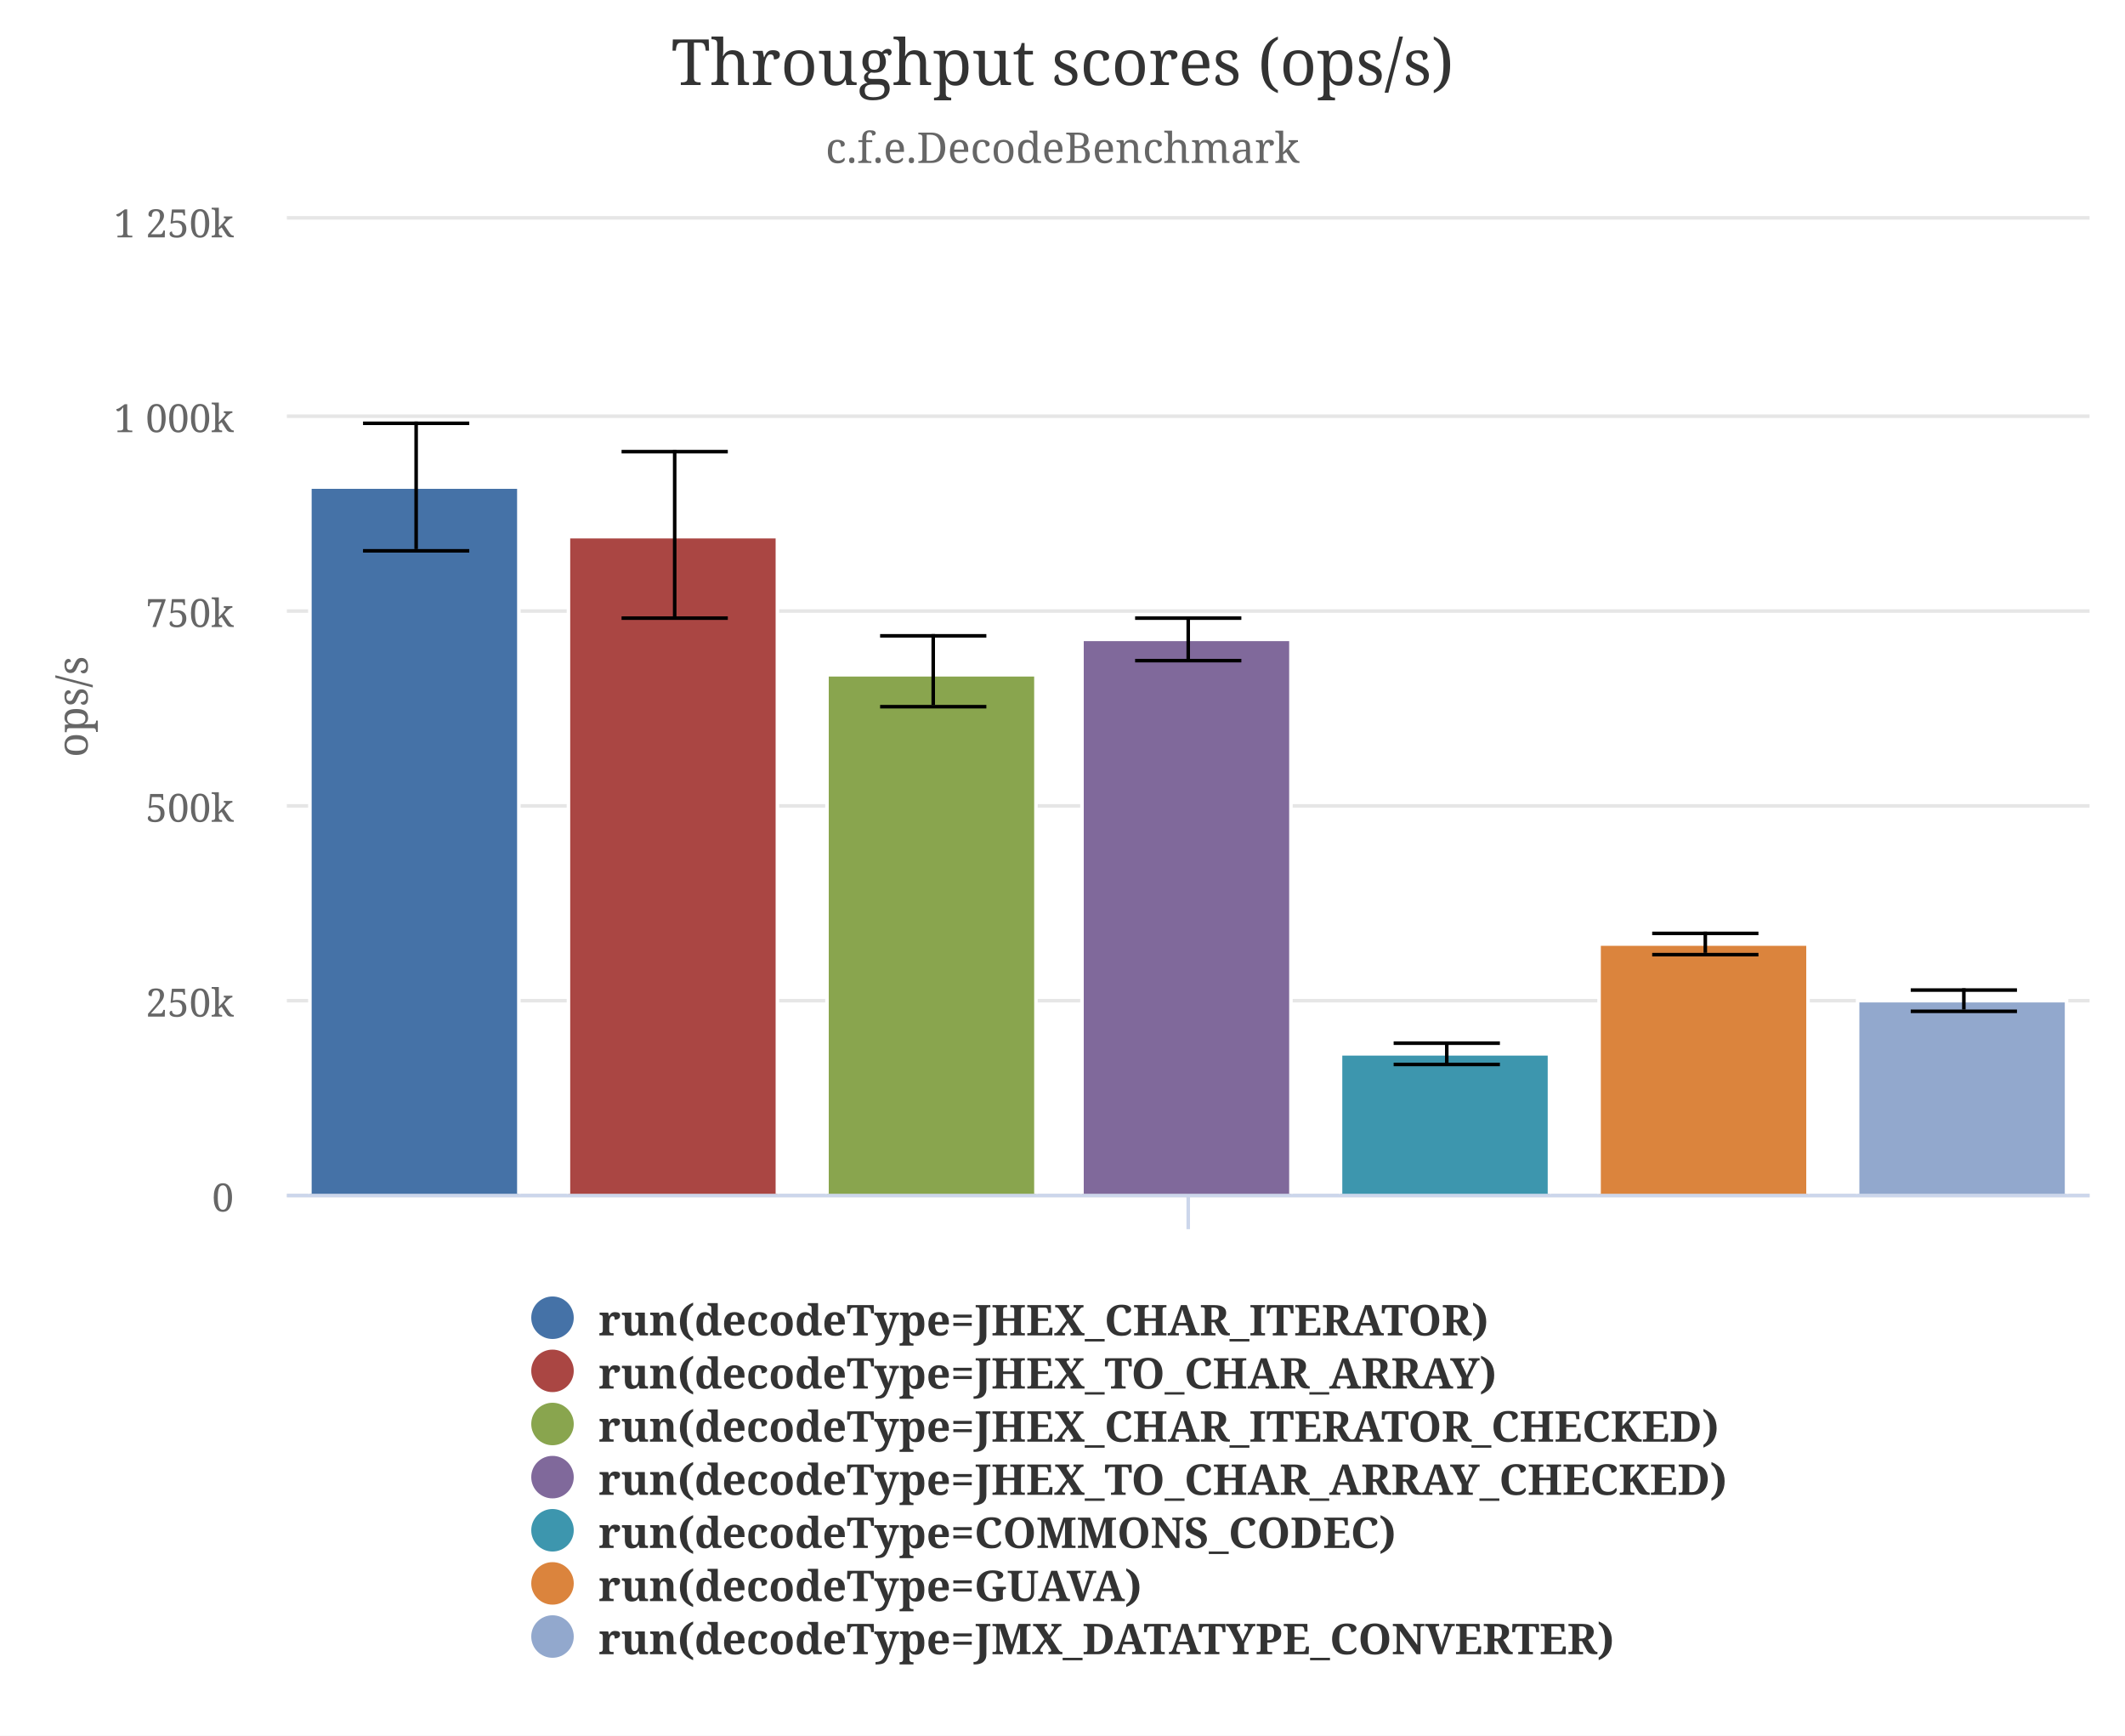
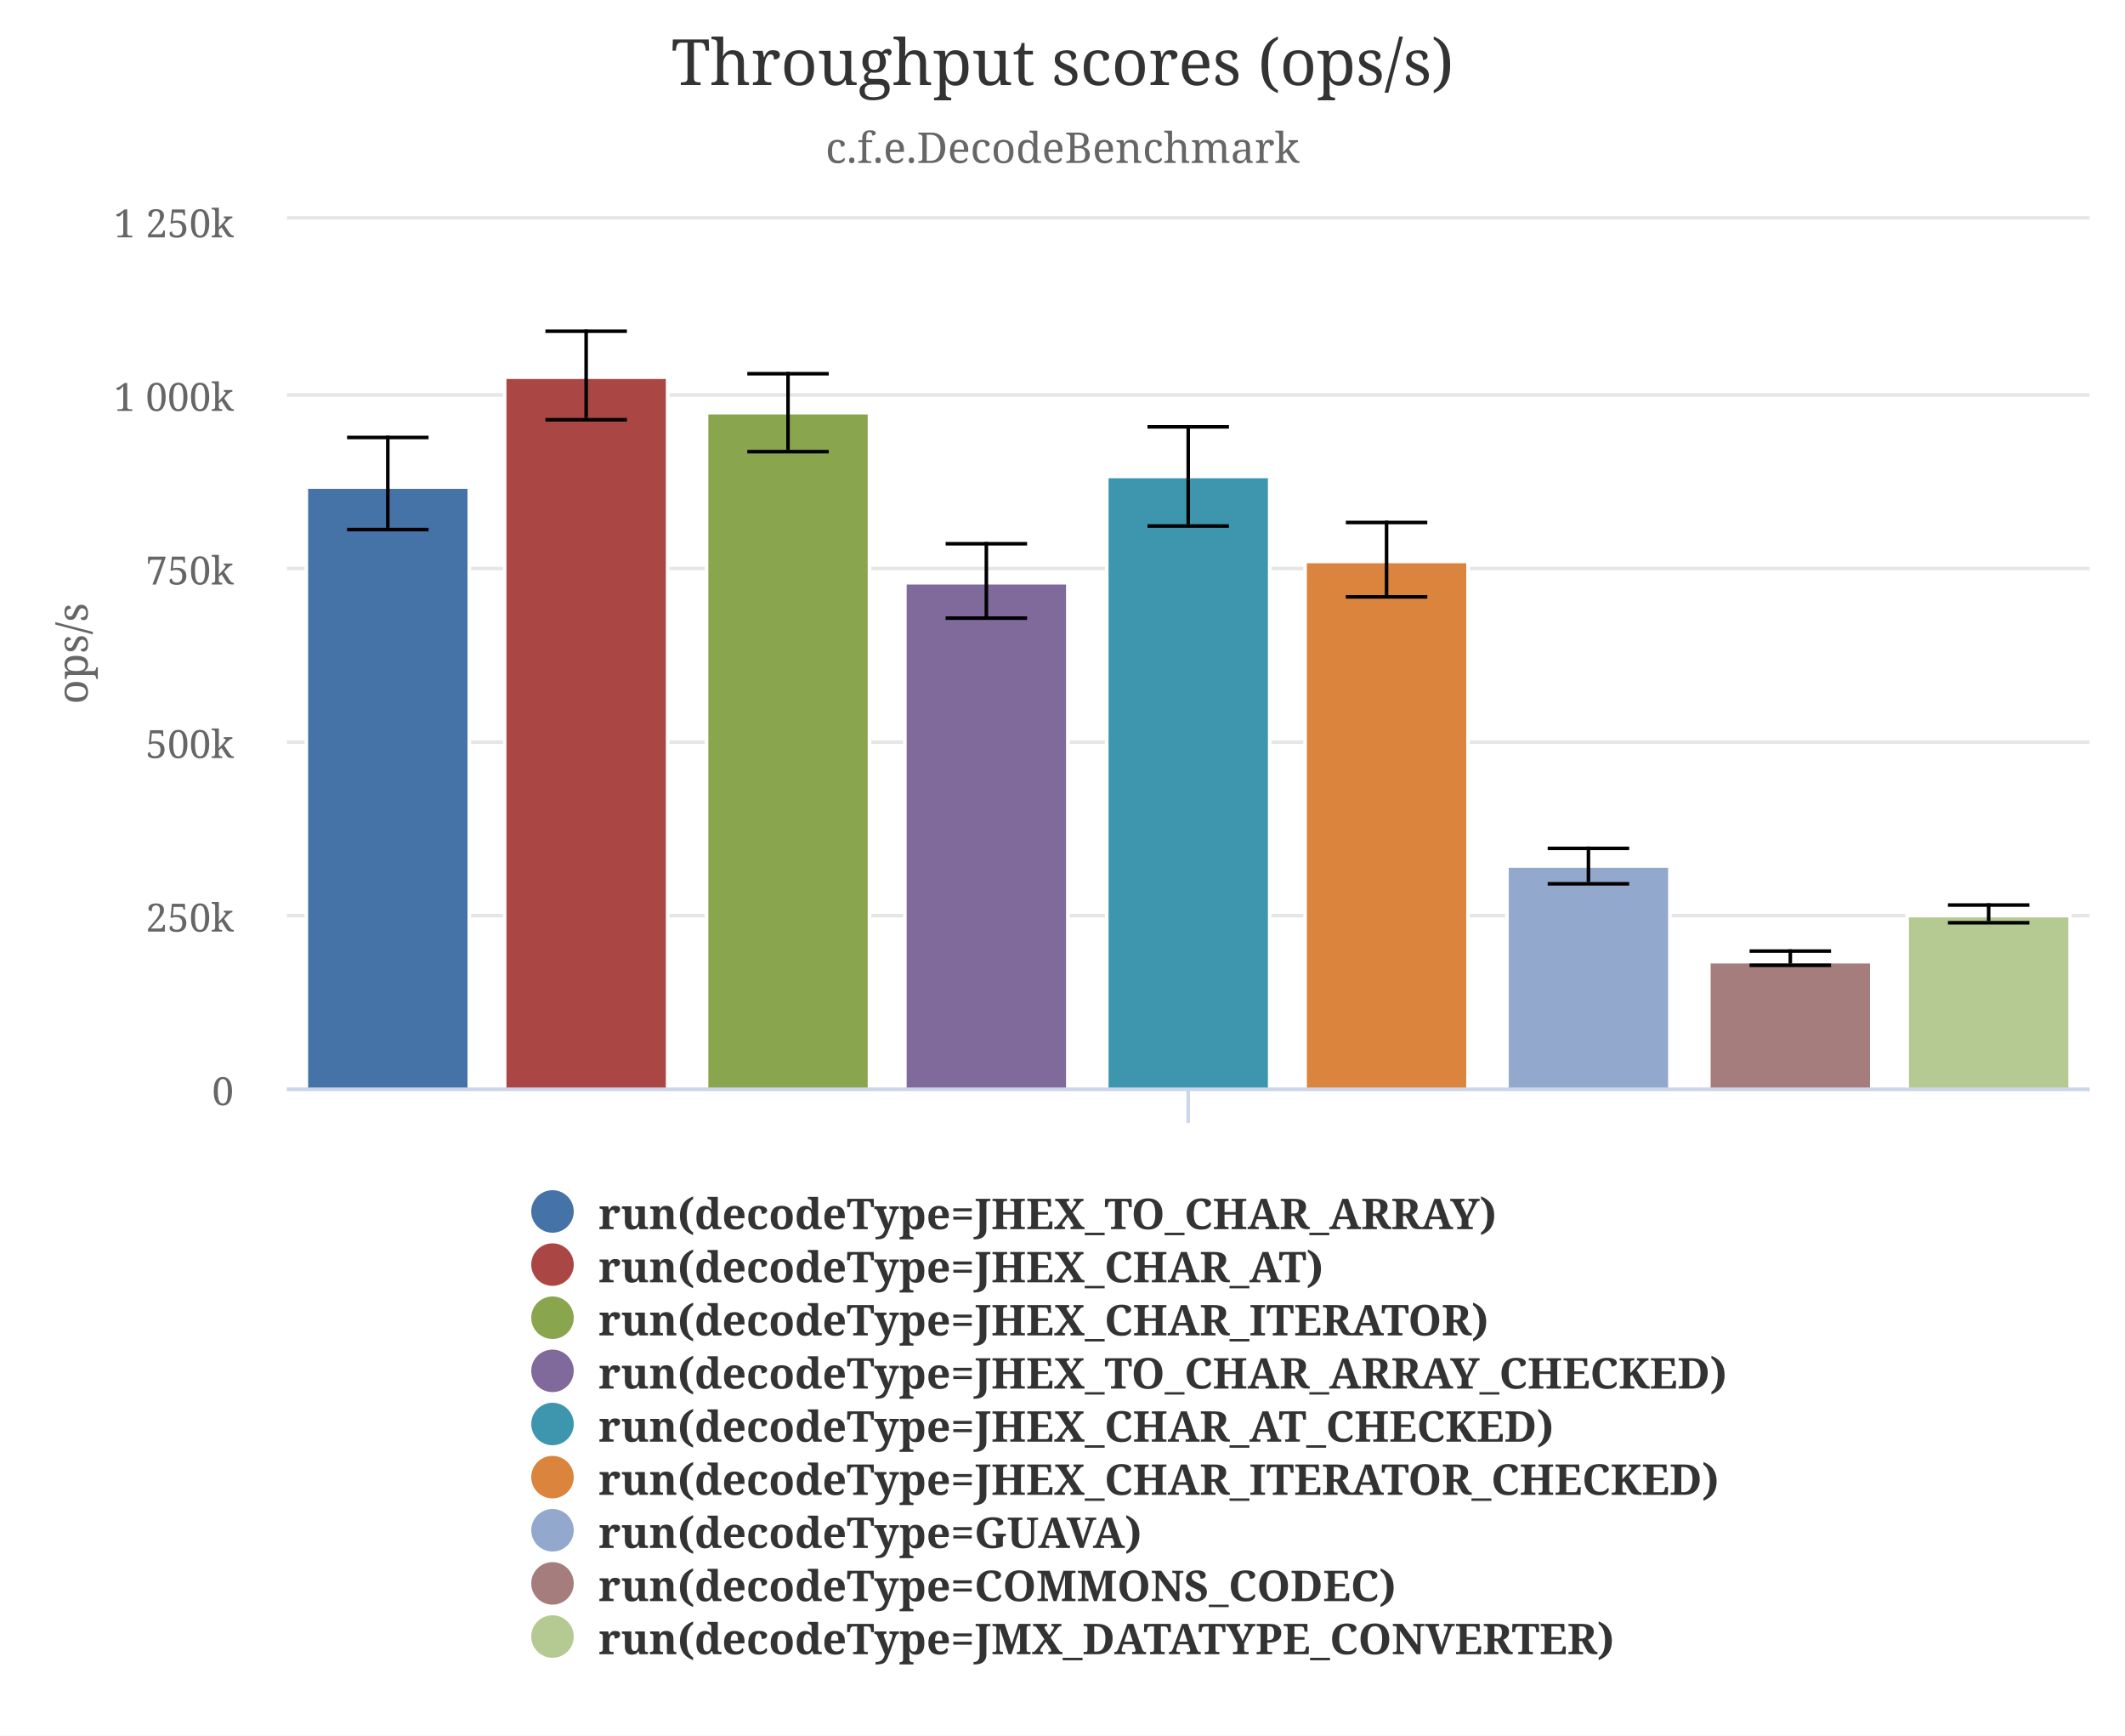
<svg xmlns="http://www.w3.org/2000/svg" version="1.1" class="highcharts-root" style="font-family:signika, serif;font-size:12px;" width="600" viewBox="0 0 600 490" height="490">
  <defs>
-     <clipPath id="highcharts-411">
-       <rect x="0" y="0" width="509" height="275" fill="none" />
+     <clipPath id="highcharts-165">
+       <rect x="0" y="0" width="509" height="245" fill="none" />
    </clipPath>
  </defs>
  <rect fill="#ffffff" class="highcharts-background" x="0" y="0" width="600" height="490" rx="0" ry="0" />
-   <rect fill="none" class="highcharts-plot-background" x="81" y="62" width="509" height="275" />
+   <rect fill="none" class="highcharts-plot-background" x="81" y="62" width="509" height="245" />
  <g class="highcharts-grid highcharts-xaxis-grid ">
-     <path fill="none" class="highcharts-grid-line" d="M 335.5 62 L 335.5 337" opacity="1" />
+     <path fill="none" class="highcharts-grid-line" d="M 335.5 62 L 335.5 307" opacity="1" />
  </g>
  <g class="highcharts-grid highcharts-yaxis-grid ">
-     <path fill="none" stroke="#e6e6e6" stroke-width="1" class="highcharts-grid-line" d="M 81 337.5 L 590 337.5" opacity="1" />
-     <path fill="none" stroke="#e6e6e6" stroke-width="1" class="highcharts-grid-line" d="M 81 282.5 L 590 282.5" opacity="1" />
-     <path fill="none" stroke="#e6e6e6" stroke-width="1" class="highcharts-grid-line" d="M 81 227.5 L 590 227.5" opacity="1" />
-     <path fill="none" stroke="#e6e6e6" stroke-width="1" class="highcharts-grid-line" d="M 81 172.5 L 590 172.5" opacity="1" />
-     <path fill="none" stroke="#e6e6e6" stroke-width="1" class="highcharts-grid-line" d="M 81 117.5 L 590 117.5" opacity="1" />
+     <path fill="none" stroke="#e6e6e6" stroke-width="1" class="highcharts-grid-line" d="M 81 307.5 L 590 307.5" opacity="1" />
+     <path fill="none" stroke="#e6e6e6" stroke-width="1" class="highcharts-grid-line" d="M 81 258.5 L 590 258.5" opacity="1" />
+     <path fill="none" stroke="#e6e6e6" stroke-width="1" class="highcharts-grid-line" d="M 81 209.5 L 590 209.5" opacity="1" />
+     <path fill="none" stroke="#e6e6e6" stroke-width="1" class="highcharts-grid-line" d="M 81 160.5 L 590 160.5" opacity="1" />
+     <path fill="none" stroke="#e6e6e6" stroke-width="1" class="highcharts-grid-line" d="M 81 111.5 L 590 111.5" opacity="1" />
    <path fill="none" stroke="#e6e6e6" stroke-width="1" class="highcharts-grid-line" d="M 81 61.5 L 590 61.5" opacity="1" />
  </g>
-   <rect fill="none" class="highcharts-plot-border" x="81" y="62" width="509" height="275" />
+   <rect fill="none" class="highcharts-plot-border" x="81" y="62" width="509" height="245" />
  <g class="highcharts-axis highcharts-xaxis ">
-     <path fill="none" class="highcharts-tick" stroke="#ccd6eb" stroke-width="1" d="M 335.5 337 L 335.5 347" opacity="1" />
-     <path fill="none" class="highcharts-axis-line" stroke="#ccd6eb" stroke-width="1" d="M 81 337.5 L 590 337.5" />
+     <path fill="none" class="highcharts-tick" stroke="#ccd6eb" stroke-width="1" d="M 335.5 307 L 335.5 317" opacity="1" />
+     <path fill="none" class="highcharts-axis-line" stroke="#ccd6eb" stroke-width="1" d="M 81 307.5 L 590 307.5" />
  </g>
  <g class="highcharts-axis highcharts-yaxis ">
-     <text x="24.75" text-anchor="middle" transform="translate(0,0) rotate(270 24.75 199.5)" class="highcharts-axis-title" style="color:#666666;fill:#666666;" y="199.5">ops/s</text>
-     <path fill="none" class="highcharts-axis-line" d="M 81 62 L 81 337" />
+     <text x="24.75" text-anchor="middle" transform="translate(0,0) rotate(270 24.75 184.5)" class="highcharts-axis-title" style="color:#666666;fill:#666666;" y="184.5">ops/s</text>
+     <path fill="none" class="highcharts-axis-line" d="M 81 62 L 81 307" />
  </g>
  <g class="highcharts-series-group">
-     <g class="highcharts-series highcharts-series-0 highcharts-column-series highcharts-color-0 " transform="translate(81,62) scale(1 1)" width="275" height="509" clip-path="url(#highcharts-411)">
-       <rect x="6.5" y="75.5" width="59" height="200" fill="#4572A7" class="highcharts-point highcharts-color-0" stroke="#ffffff" stroke-width="1" />
-     </g>
-     <g class="highcharts-markers highcharts-series-0 highcharts-column-series highcharts-color-0 " transform="translate(81,62) scale(1 1)" width="275" height="509" clip-path="none" />
-     <g class="highcharts-series highcharts-series-1 highcharts-errorbar-series highcharts-color-undefined " transform="translate(81,62) scale(1 1)" width="275" height="509" clip-path="url(#highcharts-411)">
-       <g class="highcharts-point">
-         <path fill="none" class="highcharts-boxplot-stem" stroke="#000000" stroke-width="1" d="M 36.5 93 L 36.5 57 M 36.5 93 L 36.5 93" />
-         <path fill="none" class="highcharts-boxplot-whisker" stroke="#000000" stroke-width="1" d="M 21.5 57.5 L 51.5 57.5 M 21.5 93.5 L 51.5 93.5" />
-         <path fill="none" class="highcharts-boxplot-median" stroke="#000000" stroke-width="2" d="M 0 0" />
-       </g>
-     </g>
-     <g class="highcharts-markers highcharts-series-1 highcharts-errorbar-series highcharts-color-undefined " transform="translate(81,62) scale(1 1)" width="275" height="509" clip-path="none" />
-     <g class="highcharts-series highcharts-series-2 highcharts-column-series highcharts-color-1 " transform="translate(81,62) scale(1 1)" width="275" height="509" clip-path="url(#highcharts-411)">
-       <rect x="79.5" y="89.5" width="59" height="186" fill="#AA4643" class="highcharts-point highcharts-color-1" stroke="#ffffff" stroke-width="1" />
-     </g>
-     <g class="highcharts-markers highcharts-series-2 highcharts-column-series highcharts-color-1 " transform="translate(81,62) scale(1 1)" width="275" height="509" clip-path="none" />
-     <g class="highcharts-series highcharts-series-3 highcharts-errorbar-series highcharts-color-undefined " transform="translate(81,62) scale(1 1)" width="275" height="509" clip-path="url(#highcharts-411)">
-       <g class="highcharts-point">
-         <path fill="none" class="highcharts-boxplot-stem" stroke="#000000" stroke-width="1" d="M 109.5 112 L 109.5 65 M 109.5 112 L 109.5 112" />
-         <path fill="none" class="highcharts-boxplot-whisker" stroke="#000000" stroke-width="1" d="M 94.5 65.5 L 124.5 65.5 M 94.5 112.5 L 124.5 112.5" />
-         <path fill="none" class="highcharts-boxplot-median" stroke="#000000" stroke-width="2" d="M 0 0" />
-       </g>
-     </g>
-     <g class="highcharts-markers highcharts-series-3 highcharts-errorbar-series highcharts-color-undefined " transform="translate(81,62) scale(1 1)" width="275" height="509" clip-path="none" />
-     <g class="highcharts-series highcharts-series-4 highcharts-column-series highcharts-color-2 " transform="translate(81,62) scale(1 1)" width="275" height="509" clip-path="url(#highcharts-411)">
-       <rect x="152.5" y="128.5" width="59" height="147" fill="#89A54E" class="highcharts-point highcharts-color-2" stroke="#ffffff" stroke-width="1" />
-     </g>
-     <g class="highcharts-markers highcharts-series-4 highcharts-column-series highcharts-color-2 " transform="translate(81,62) scale(1 1)" width="275" height="509" clip-path="none" />
-     <g class="highcharts-series highcharts-series-5 highcharts-errorbar-series highcharts-color-undefined " transform="translate(81,62) scale(1 1)" width="275" height="509" clip-path="url(#highcharts-411)">
-       <g class="highcharts-point">
-         <path fill="none" class="highcharts-boxplot-stem" stroke="#000000" stroke-width="1" d="M 182.5 137 L 182.5 117 M 182.5 137 L 182.5 137" />
-         <path fill="none" class="highcharts-boxplot-whisker" stroke="#000000" stroke-width="1" d="M 167.5 117.5 L 197.5 117.5 M 167.5 137.5 L 197.5 137.5" />
-         <path fill="none" class="highcharts-boxplot-median" stroke="#000000" stroke-width="2" d="M 0 0" />
-       </g>
-     </g>
-     <g class="highcharts-markers highcharts-series-5 highcharts-errorbar-series highcharts-color-undefined " transform="translate(81,62) scale(1 1)" width="275" height="509" clip-path="none" />
-     <g class="highcharts-series highcharts-series-6 highcharts-column-series highcharts-color-3 " transform="translate(81,62) scale(1 1)" width="275" height="509" clip-path="url(#highcharts-411)">
-       <rect x="224.5" y="118.5" width="59" height="157" fill="#80699B" class="highcharts-point highcharts-color-3" stroke="#ffffff" stroke-width="1" />
-     </g>
-     <g class="highcharts-markers highcharts-series-6 highcharts-column-series highcharts-color-3 " transform="translate(81,62) scale(1 1)" width="275" height="509" clip-path="none" />
-     <g class="highcharts-series highcharts-series-7 highcharts-errorbar-series highcharts-color-undefined " transform="translate(81,62) scale(1 1)" width="275" height="509" clip-path="url(#highcharts-411)">
-       <g class="highcharts-point">
-         <path fill="none" class="highcharts-boxplot-stem" stroke="#000000" stroke-width="1" d="M 254.5 124 L 254.5 112 M 254.5 124 L 254.5 124" />
-         <path fill="none" class="highcharts-boxplot-whisker" stroke="#000000" stroke-width="1" d="M 239.5 112.5 L 269.5 112.5 M 239.5 124.5 L 269.5 124.5" />
-         <path fill="none" class="highcharts-boxplot-median" stroke="#000000" stroke-width="2" d="M 0 0" />
-       </g>
-     </g>
-     <g class="highcharts-markers highcharts-series-7 highcharts-errorbar-series highcharts-color-undefined " transform="translate(81,62) scale(1 1)" width="275" height="509" clip-path="none" />
-     <g class="highcharts-series highcharts-series-8 highcharts-column-series highcharts-color-4 " transform="translate(81,62) scale(1 1)" width="275" height="509" clip-path="url(#highcharts-411)">
-       <rect x="297.5" y="235.5" width="59" height="40" fill="#3D96AE" class="highcharts-point highcharts-color-4" stroke="#ffffff" stroke-width="1" />
-     </g>
-     <g class="highcharts-markers highcharts-series-8 highcharts-column-series highcharts-color-4 " transform="translate(81,62) scale(1 1)" width="275" height="509" clip-path="none" />
-     <g class="highcharts-series highcharts-series-9 highcharts-errorbar-series highcharts-color-undefined " transform="translate(81,62) scale(1 1)" width="275" height="509" clip-path="url(#highcharts-411)">
-       <g class="highcharts-point">
-         <path fill="none" class="highcharts-boxplot-stem" stroke="#000000" stroke-width="1" d="M 327.5 238 L 327.5 232 M 327.5 238 L 327.5 238" />
-         <path fill="none" class="highcharts-boxplot-whisker" stroke="#000000" stroke-width="1" d="M 312.5 232.5 L 342.5 232.5 M 312.5 238.5 L 342.5 238.5" />
-         <path fill="none" class="highcharts-boxplot-median" stroke="#000000" stroke-width="2" d="M 0 0" />
-       </g>
-     </g>
-     <g class="highcharts-markers highcharts-series-9 highcharts-errorbar-series highcharts-color-undefined " transform="translate(81,62) scale(1 1)" width="275" height="509" clip-path="none" />
-     <g class="highcharts-series highcharts-series-10 highcharts-column-series highcharts-color-5 " transform="translate(81,62) scale(1 1)" width="275" height="509" clip-path="url(#highcharts-411)">
-       <rect x="370.5" y="204.5" width="59" height="71" fill="#DB843D" class="highcharts-point highcharts-color-5" stroke="#ffffff" stroke-width="1" />
-     </g>
-     <g class="highcharts-markers highcharts-series-10 highcharts-column-series highcharts-color-5 " transform="translate(81,62) scale(1 1)" width="275" height="509" clip-path="none" />
-     <g class="highcharts-series highcharts-series-11 highcharts-errorbar-series highcharts-color-undefined " transform="translate(81,62) scale(1 1)" width="275" height="509" clip-path="url(#highcharts-411)">
-       <g class="highcharts-point">
-         <path fill="none" class="highcharts-boxplot-stem" stroke="#000000" stroke-width="1" d="M 400.5 207 L 400.5 201 M 400.5 207 L 400.5 207" />
-         <path fill="none" class="highcharts-boxplot-whisker" stroke="#000000" stroke-width="1" d="M 385.5 201.5 L 415.5 201.5 M 385.5 207.5 L 415.5 207.5" />
-         <path fill="none" class="highcharts-boxplot-median" stroke="#000000" stroke-width="2" d="M 0 0" />
-       </g>
-     </g>
-     <g class="highcharts-markers highcharts-series-11 highcharts-errorbar-series highcharts-color-undefined " transform="translate(81,62) scale(1 1)" width="275" height="509" clip-path="none" />
-     <g class="highcharts-series highcharts-series-12 highcharts-column-series highcharts-color-6 " transform="translate(81,62) scale(1 1)" width="275" height="509" clip-path="url(#highcharts-411)">
-       <rect x="443.5" y="220.5" width="59" height="55" fill="#92A8CD" class="highcharts-point highcharts-color-6" stroke="#ffffff" stroke-width="1" />
-     </g>
-     <g class="highcharts-markers highcharts-series-12 highcharts-column-series highcharts-color-6 " transform="translate(81,62) scale(1 1)" width="275" height="509" clip-path="none" />
-     <g class="highcharts-series highcharts-series-13 highcharts-errorbar-series highcharts-color-undefined " transform="translate(81,62) scale(1 1)" width="275" height="509" clip-path="url(#highcharts-411)">
-       <g class="highcharts-point">
-         <path fill="none" class="highcharts-boxplot-stem" stroke="#000000" stroke-width="1" d="M 473.5 223 L 473.5 217 M 473.5 223 L 473.5 223" />
-         <path fill="none" class="highcharts-boxplot-whisker" stroke="#000000" stroke-width="1" d="M 458.5 217.5 L 488.5 217.5 M 458.5 223.5 L 488.5 223.5" />
-         <path fill="none" class="highcharts-boxplot-median" stroke="#000000" stroke-width="2" d="M 0 0" />
-       </g>
-     </g>
-     <g class="highcharts-markers highcharts-series-13 highcharts-errorbar-series highcharts-color-undefined " transform="translate(81,62) scale(1 1)" width="275" height="509" clip-path="none" />
+     <g class="highcharts-series highcharts-series-0 highcharts-column-series highcharts-color-0 " transform="translate(81,62) scale(1 1)" width="245" height="509" clip-path="url(#highcharts-165)">
+       <rect x="5.5" y="75.5" width="46" height="170" fill="#4572A7" class="highcharts-point highcharts-color-0" stroke="#ffffff" stroke-width="1" />
+     </g>
+     <g class="highcharts-markers highcharts-series-0 highcharts-column-series highcharts-color-0 " transform="translate(81,62) scale(1 1)" width="245" height="509" clip-path="none" />
+     <g class="highcharts-series highcharts-series-1 highcharts-errorbar-series highcharts-color-undefined " transform="translate(81,62) scale(1 1)" width="245" height="509" clip-path="url(#highcharts-165)">
+       <g class="highcharts-point">
+         <path fill="none" class="highcharts-boxplot-stem" stroke="#000000" stroke-width="1" d="M 28.5 87 L 28.5 61 M 28.5 87 L 28.5 87" />
+         <path fill="none" class="highcharts-boxplot-whisker" stroke="#000000" stroke-width="1" d="M 17 61.5 L 40 61.5 M 17 87.5 L 40 87.5" />
+         <path fill="none" class="highcharts-boxplot-median" stroke="#000000" stroke-width="2" d="M 0 0" />
+       </g>
+     </g>
+     <g class="highcharts-markers highcharts-series-1 highcharts-errorbar-series highcharts-color-undefined " transform="translate(81,62) scale(1 1)" width="245" height="509" clip-path="none" />
+     <g class="highcharts-series highcharts-series-2 highcharts-column-series highcharts-color-1 " transform="translate(81,62) scale(1 1)" width="245" height="509" clip-path="url(#highcharts-165)">
+       <rect x="61.5" y="44.5" width="46" height="201" fill="#AA4643" class="highcharts-point highcharts-color-1" stroke="#ffffff" stroke-width="1" />
+     </g>
+     <g class="highcharts-markers highcharts-series-2 highcharts-column-series highcharts-color-1 " transform="translate(81,62) scale(1 1)" width="245" height="509" clip-path="none" />
+     <g class="highcharts-series highcharts-series-3 highcharts-errorbar-series highcharts-color-undefined " transform="translate(81,62) scale(1 1)" width="245" height="509" clip-path="url(#highcharts-165)">
+       <g class="highcharts-point">
+         <path fill="none" class="highcharts-boxplot-stem" stroke="#000000" stroke-width="1" d="M 84.5 56 L 84.5 31 M 84.5 56 L 84.5 56" />
+         <path fill="none" class="highcharts-boxplot-whisker" stroke="#000000" stroke-width="1" d="M 73 31.5 L 96 31.5 M 73 56.5 L 96 56.5" />
+         <path fill="none" class="highcharts-boxplot-median" stroke="#000000" stroke-width="2" d="M 0 0" />
+       </g>
+     </g>
+     <g class="highcharts-markers highcharts-series-3 highcharts-errorbar-series highcharts-color-undefined " transform="translate(81,62) scale(1 1)" width="245" height="509" clip-path="none" />
+     <g class="highcharts-series highcharts-series-4 highcharts-column-series highcharts-color-2 " transform="translate(81,62) scale(1 1)" width="245" height="509" clip-path="url(#highcharts-165)">
+       <rect x="118.5" y="54.5" width="46" height="191" fill="#89A54E" class="highcharts-point highcharts-color-2" stroke="#ffffff" stroke-width="1" />
+     </g>
+     <g class="highcharts-markers highcharts-series-4 highcharts-column-series highcharts-color-2 " transform="translate(81,62) scale(1 1)" width="245" height="509" clip-path="none" />
+     <g class="highcharts-series highcharts-series-5 highcharts-errorbar-series highcharts-color-undefined " transform="translate(81,62) scale(1 1)" width="245" height="509" clip-path="url(#highcharts-165)">
+       <g class="highcharts-point">
+         <path fill="none" class="highcharts-boxplot-stem" stroke="#000000" stroke-width="1" d="M 141.5 65 L 141.5 43 M 141.5 65 L 141.5 65" />
+         <path fill="none" class="highcharts-boxplot-whisker" stroke="#000000" stroke-width="1" d="M 130 43.5 L 153 43.5 M 130 65.5 L 153 65.5" />
+         <path fill="none" class="highcharts-boxplot-median" stroke="#000000" stroke-width="2" d="M 0 0" />
+       </g>
+     </g>
+     <g class="highcharts-markers highcharts-series-5 highcharts-errorbar-series highcharts-color-undefined " transform="translate(81,62) scale(1 1)" width="245" height="509" clip-path="none" />
+     <g class="highcharts-series highcharts-series-6 highcharts-column-series highcharts-color-3 " transform="translate(81,62) scale(1 1)" width="245" height="509" clip-path="url(#highcharts-165)">
+       <rect x="174.5" y="102.5" width="46" height="143" fill="#80699B" class="highcharts-point highcharts-color-3" stroke="#ffffff" stroke-width="1" />
+     </g>
+     <g class="highcharts-markers highcharts-series-6 highcharts-column-series highcharts-color-3 " transform="translate(81,62) scale(1 1)" width="245" height="509" clip-path="none" />
+     <g class="highcharts-series highcharts-series-7 highcharts-errorbar-series highcharts-color-undefined " transform="translate(81,62) scale(1 1)" width="245" height="509" clip-path="url(#highcharts-165)">
+       <g class="highcharts-point">
+         <path fill="none" class="highcharts-boxplot-stem" stroke="#000000" stroke-width="1" d="M 197.5 112 L 197.5 91 M 197.5 112 L 197.5 112" />
+         <path fill="none" class="highcharts-boxplot-whisker" stroke="#000000" stroke-width="1" d="M 186 91.5 L 209 91.5 M 186 112.5 L 209 112.5" />
+         <path fill="none" class="highcharts-boxplot-median" stroke="#000000" stroke-width="2" d="M 0 0" />
+       </g>
+     </g>
+     <g class="highcharts-markers highcharts-series-7 highcharts-errorbar-series highcharts-color-undefined " transform="translate(81,62) scale(1 1)" width="245" height="509" clip-path="none" />
+     <g class="highcharts-series highcharts-series-8 highcharts-column-series highcharts-color-4 " transform="translate(81,62) scale(1 1)" width="245" height="509" clip-path="url(#highcharts-165)">
+       <rect x="231.5" y="72.5" width="46" height="173" fill="#3D96AE" class="highcharts-point highcharts-color-4" stroke="#ffffff" stroke-width="1" />
+     </g>
+     <g class="highcharts-markers highcharts-series-8 highcharts-column-series highcharts-color-4 " transform="translate(81,62) scale(1 1)" width="245" height="509" clip-path="none" />
+     <g class="highcharts-series highcharts-series-9 highcharts-errorbar-series highcharts-color-undefined " transform="translate(81,62) scale(1 1)" width="245" height="509" clip-path="url(#highcharts-165)">
+       <g class="highcharts-point">
+         <path fill="none" class="highcharts-boxplot-stem" stroke="#000000" stroke-width="1" d="M 254.5 86 L 254.5 58 M 254.5 86 L 254.5 86" />
+         <path fill="none" class="highcharts-boxplot-whisker" stroke="#000000" stroke-width="1" d="M 243 58.5 L 266 58.5 M 243 86.5 L 266 86.5" />
+         <path fill="none" class="highcharts-boxplot-median" stroke="#000000" stroke-width="2" d="M 0 0" />
+       </g>
+     </g>
+     <g class="highcharts-markers highcharts-series-9 highcharts-errorbar-series highcharts-color-undefined " transform="translate(81,62) scale(1 1)" width="245" height="509" clip-path="none" />
+     <g class="highcharts-series highcharts-series-10 highcharts-column-series highcharts-color-5 " transform="translate(81,62) scale(1 1)" width="245" height="509" clip-path="url(#highcharts-165)">
+       <rect x="287.5" y="96.5" width="46" height="149" fill="#DB843D" class="highcharts-point highcharts-color-5" stroke="#ffffff" stroke-width="1" />
+     </g>
+     <g class="highcharts-markers highcharts-series-10 highcharts-column-series highcharts-color-5 " transform="translate(81,62) scale(1 1)" width="245" height="509" clip-path="none" />
+     <g class="highcharts-series highcharts-series-11 highcharts-errorbar-series highcharts-color-undefined " transform="translate(81,62) scale(1 1)" width="245" height="509" clip-path="url(#highcharts-165)">
+       <g class="highcharts-point">
+         <path fill="none" class="highcharts-boxplot-stem" stroke="#000000" stroke-width="1" d="M 310.5 106 L 310.5 85 M 310.5 106 L 310.5 106" />
+         <path fill="none" class="highcharts-boxplot-whisker" stroke="#000000" stroke-width="1" d="M 299 85.5 L 322 85.5 M 299 106.5 L 322 106.5" />
+         <path fill="none" class="highcharts-boxplot-median" stroke="#000000" stroke-width="2" d="M 0 0" />
+       </g>
+     </g>
+     <g class="highcharts-markers highcharts-series-11 highcharts-errorbar-series highcharts-color-undefined " transform="translate(81,62) scale(1 1)" width="245" height="509" clip-path="none" />
+     <g class="highcharts-series highcharts-series-12 highcharts-column-series highcharts-color-6 " transform="translate(81,62) scale(1 1)" width="245" height="509" clip-path="url(#highcharts-165)">
+       <rect x="344.5" y="182.5" width="46" height="63" fill="#92A8CD" class="highcharts-point highcharts-color-6" stroke="#ffffff" stroke-width="1" />
+     </g>
+     <g class="highcharts-markers highcharts-series-12 highcharts-column-series highcharts-color-6 " transform="translate(81,62) scale(1 1)" width="245" height="509" clip-path="none" />
+     <g class="highcharts-series highcharts-series-13 highcharts-errorbar-series highcharts-color-undefined " transform="translate(81,62) scale(1 1)" width="245" height="509" clip-path="url(#highcharts-165)">
+       <g class="highcharts-point">
+         <path fill="none" class="highcharts-boxplot-stem" stroke="#000000" stroke-width="1" d="M 367.5 187 L 367.5 177 M 367.5 187 L 367.5 187" />
+         <path fill="none" class="highcharts-boxplot-whisker" stroke="#000000" stroke-width="1" d="M 356 177.5 L 379 177.5 M 356 187.5 L 379 187.5" />
+         <path fill="none" class="highcharts-boxplot-median" stroke="#000000" stroke-width="2" d="M 0 0" />
+       </g>
+     </g>
+     <g class="highcharts-markers highcharts-series-13 highcharts-errorbar-series highcharts-color-undefined " transform="translate(81,62) scale(1 1)" width="245" height="509" clip-path="none" />
+     <g class="highcharts-series highcharts-series-14 highcharts-column-series highcharts-color-7 " transform="translate(81,62) scale(1 1)" width="245" height="509" clip-path="url(#highcharts-165)">
+       <rect x="401.5" y="209.5" width="46" height="36" fill="#A47D7C" class="highcharts-point highcharts-color-7" stroke="#ffffff" stroke-width="1" />
+     </g>
+     <g class="highcharts-markers highcharts-series-14 highcharts-column-series highcharts-color-7 " transform="translate(81,62) scale(1 1)" width="245" height="509" clip-path="none" />
+     <g class="highcharts-series highcharts-series-15 highcharts-errorbar-series highcharts-color-undefined " transform="translate(81,62) scale(1 1)" width="245" height="509" clip-path="url(#highcharts-165)">
+       <g class="highcharts-point">
+         <path fill="none" class="highcharts-boxplot-stem" stroke="#000000" stroke-width="1" d="M 424.5 210 L 424.5 206 M 424.5 210 L 424.5 210" />
+         <path fill="none" class="highcharts-boxplot-whisker" stroke="#000000" stroke-width="1" d="M 413 206.5 L 436 206.5 M 413 210.5 L 436 210.5" />
+         <path fill="none" class="highcharts-boxplot-median" stroke="#000000" stroke-width="2" d="M 0 0" />
+       </g>
+     </g>
+     <g class="highcharts-markers highcharts-series-15 highcharts-errorbar-series highcharts-color-undefined " transform="translate(81,62) scale(1 1)" width="245" height="509" clip-path="none" />
+     <g class="highcharts-series highcharts-series-16 highcharts-column-series highcharts-color-8 " transform="translate(81,62) scale(1 1)" width="245" height="509" clip-path="url(#highcharts-165)">
+       <rect x="457.5" y="196.5" width="46" height="49" fill="#B5CA92" class="highcharts-point highcharts-color-8" stroke="#ffffff" stroke-width="1" />
+     </g>
+     <g class="highcharts-markers highcharts-series-16 highcharts-column-series highcharts-color-8 " transform="translate(81,62) scale(1 1)" width="245" height="509" clip-path="none" />
+     <g class="highcharts-series highcharts-series-17 highcharts-errorbar-series highcharts-color-undefined " transform="translate(81,62) scale(1 1)" width="245" height="509" clip-path="url(#highcharts-165)">
+       <g class="highcharts-point">
+         <path fill="none" class="highcharts-boxplot-stem" stroke="#000000" stroke-width="1" d="M 480.5 198 L 480.5 193 M 480.5 198 L 480.5 198" />
+         <path fill="none" class="highcharts-boxplot-whisker" stroke="#000000" stroke-width="1" d="M 469 193.5 L 492 193.5 M 469 198.5 L 492 198.5" />
+         <path fill="none" class="highcharts-boxplot-median" stroke="#000000" stroke-width="2" d="M 0 0" />
+       </g>
+     </g>
+     <g class="highcharts-markers highcharts-series-17 highcharts-errorbar-series highcharts-color-undefined " transform="translate(81,62) scale(1 1)" width="245" height="509" clip-path="none" />
  </g>
  <text x="300" text-anchor="middle" class="highcharts-title" style="color:#333333;font-size:18px;fill:#333333;width:536px;" y="24">
    <tspan>Throughput scores (ops/s)</tspan>
  </text>
  <text x="300" text-anchor="middle" class="highcharts-subtitle" style="color:#666666;fill:#666666;width:536px;" y="46">
    <tspan>c.f.e.DecodeBenchmark</tspan>
  </text>
-   <g class="highcharts-legend" transform="translate(140,359)">
-     <rect fill="none" class="highcharts-legend-box" rx="0" ry="0" x="0" y="0" width="320" height="116" visibility="visible" />
+   <g class="highcharts-legend" transform="translate(140,329)">
+     <rect fill="none" class="highcharts-legend-box" rx="0" ry="0" x="0" y="0" width="320" height="146" visibility="visible" />
    <g>
      <g>
        <g class="highcharts-legend-item highcharts-column-series highcharts-color-0 highcharts-series-0" transform="translate(8,3)">
-           <text x="21" style="color:#333333;font-size:12px;font-weight:bold;cursor:pointer;fill:#333333;" text-anchor="start" y="15">run(decodeType=JHEX_CHAR_ITERATOR)</text>
+           <text x="21" style="color:#333333;font-size:12px;font-weight:bold;cursor:pointer;fill:#333333;" text-anchor="start" y="15">run(decodeType=JHEX_TO_CHAR_ARRAY)</text>
          <rect x="2" y="4" width="12" height="12" fill="#4572A7" rx="6" ry="6" class="highcharts-point" />
        </g>
        <g class="highcharts-legend-item highcharts-column-series highcharts-color-1 highcharts-series-2" transform="translate(8,18)">
-           <text x="21" y="15" style="color:#333333;font-size:12px;font-weight:bold;cursor:pointer;fill:#333333;" text-anchor="start">run(decodeType=JHEX_TO_CHAR_ARRAY)</text>
+           <text x="21" y="15" style="color:#333333;font-size:12px;font-weight:bold;cursor:pointer;fill:#333333;" text-anchor="start">run(decodeType=JHEX_CHAR_AT)</text>
          <rect x="2" y="4" width="12" height="12" fill="#AA4643" rx="6" ry="6" class="highcharts-point" />
        </g>
        <g class="highcharts-legend-item highcharts-column-series highcharts-color-2 highcharts-series-4" transform="translate(8,33)">
-           <text x="21" y="15" style="color:#333333;font-size:12px;font-weight:bold;cursor:pointer;fill:#333333;" text-anchor="start">run(decodeType=JHEX_CHAR_ITERATOR_CHECKED)</text>
+           <text x="21" y="15" style="color:#333333;font-size:12px;font-weight:bold;cursor:pointer;fill:#333333;" text-anchor="start">run(decodeType=JHEX_CHAR_ITERATOR)</text>
          <rect x="2" y="4" width="12" height="12" fill="#89A54E" rx="6" ry="6" class="highcharts-point" />
        </g>
        <g class="highcharts-legend-item highcharts-column-series highcharts-color-3 highcharts-series-6" transform="translate(8,48)">
          <text x="21" y="15" style="color:#333333;font-size:12px;font-weight:bold;cursor:pointer;fill:#333333;" text-anchor="start">run(decodeType=JHEX_TO_CHAR_ARRAY_CHECKED)</text>
          <rect x="2" y="4" width="12" height="12" fill="#80699B" rx="6" ry="6" class="highcharts-point" />
        </g>
        <g class="highcharts-legend-item highcharts-column-series highcharts-color-4 highcharts-series-8" transform="translate(8,63)">
+           <text x="21" y="15" style="color:#333333;font-size:12px;font-weight:bold;cursor:pointer;fill:#333333;" text-anchor="start">run(decodeType=JHEX_CHAR_AT_CHECKED)</text>
+           <rect x="2" y="4" width="12" height="12" fill="#3D96AE" rx="6" ry="6" class="highcharts-point" />
+         </g>
+         <g class="highcharts-legend-item highcharts-column-series highcharts-color-5 highcharts-series-10" transform="translate(8,78)">
+           <text x="21" y="15" style="color:#333333;font-size:12px;font-weight:bold;cursor:pointer;fill:#333333;" text-anchor="start">run(decodeType=JHEX_CHAR_ITERATOR_CHECKED)</text>
+           <rect x="2" y="4" width="12" height="12" fill="#DB843D" rx="6" ry="6" class="highcharts-point" />
+         </g>
+         <g class="highcharts-legend-item highcharts-column-series highcharts-color-6 highcharts-series-12" transform="translate(8,93)">
+           <text x="21" y="15" style="color:#333333;font-size:12px;font-weight:bold;cursor:pointer;fill:#333333;" text-anchor="start">run(decodeType=GUAVA)</text>
+           <rect x="2" y="4" width="12" height="12" fill="#92A8CD" rx="6" ry="6" class="highcharts-point" />
+         </g>
+         <g class="highcharts-legend-item highcharts-column-series highcharts-color-7 highcharts-series-14" transform="translate(8,108)">
          <text x="21" y="15" style="color:#333333;font-size:12px;font-weight:bold;cursor:pointer;fill:#333333;" text-anchor="start">run(decodeType=COMMONS_CODEC)</text>
-           <rect x="2" y="4" width="12" height="12" fill="#3D96AE" rx="6" ry="6" class="highcharts-point" />
-         </g>
-         <g class="highcharts-legend-item highcharts-column-series highcharts-color-5 highcharts-series-10" transform="translate(8,78)">
-           <text x="21" y="15" style="color:#333333;font-size:12px;font-weight:bold;cursor:pointer;fill:#333333;" text-anchor="start">run(decodeType=GUAVA)</text>
-           <rect x="2" y="4" width="12" height="12" fill="#DB843D" rx="6" ry="6" class="highcharts-point" />
-         </g>
-         <g class="highcharts-legend-item highcharts-column-series highcharts-color-6 highcharts-series-12" transform="translate(8,93)">
+           <rect x="2" y="4" width="12" height="12" fill="#A47D7C" rx="6" ry="6" class="highcharts-point" />
+         </g>
+         <g class="highcharts-legend-item highcharts-column-series highcharts-color-8 highcharts-series-16" transform="translate(8,123)">
          <text x="21" y="15" style="color:#333333;font-size:12px;font-weight:bold;cursor:pointer;fill:#333333;" text-anchor="start">run(decodeType=JMX_DATATYPE_CONVERTER)</text>
-           <rect x="2" y="4" width="12" height="12" fill="#92A8CD" rx="6" ry="6" class="highcharts-point" />
+           <rect x="2" y="4" width="12" height="12" fill="#B5CA92" rx="6" ry="6" class="highcharts-point" />
        </g>
      </g>
    </g>
  </g>
  <g class="highcharts-axis-labels highcharts-xaxis-labels " />
  <g class="highcharts-axis-labels highcharts-yaxis-labels ">
-     <text x="66" style="color:#666666;cursor:default;font-size:11px;fill:#666666;width:188px;text-overflow:clip;" text-anchor="end" transform="translate(0,0)" y="342" opacity="1">
+     <text x="66" style="color:#666666;cursor:default;font-size:11px;fill:#666666;width:188px;text-overflow:clip;" text-anchor="end" transform="translate(0,0)" y="312" opacity="1">
      <tspan>0</tspan>
    </text>
-     <text x="66" style="color:#666666;cursor:default;font-size:11px;fill:#666666;width:188px;text-overflow:clip;" text-anchor="end" transform="translate(0,0)" y="287" opacity="1">
+     <text x="66" style="color:#666666;cursor:default;font-size:11px;fill:#666666;width:188px;text-overflow:clip;" text-anchor="end" transform="translate(0,0)" y="263" opacity="1">
      <tspan>250k</tspan>
    </text>
-     <text x="66" style="color:#666666;cursor:default;font-size:11px;fill:#666666;width:188px;text-overflow:clip;" text-anchor="end" transform="translate(0,0)" y="232" opacity="1">
+     <text x="66" style="color:#666666;cursor:default;font-size:11px;fill:#666666;width:188px;text-overflow:clip;" text-anchor="end" transform="translate(0,0)" y="214" opacity="1">
      <tspan>500k</tspan>
    </text>
-     <text x="66" style="color:#666666;cursor:default;font-size:11px;fill:#666666;width:188px;text-overflow:clip;" text-anchor="end" transform="translate(0,0)" y="177" opacity="1">
+     <text x="66" style="color:#666666;cursor:default;font-size:11px;fill:#666666;width:188px;text-overflow:clip;" text-anchor="end" transform="translate(0,0)" y="165" opacity="1">
      <tspan>750k</tspan>
    </text>
-     <text x="66" style="color:#666666;cursor:default;font-size:11px;fill:#666666;width:188px;text-overflow:clip;" text-anchor="end" transform="translate(0,0)" y="122" opacity="1">
+     <text x="66" style="color:#666666;cursor:default;font-size:11px;fill:#666666;width:188px;text-overflow:clip;" text-anchor="end" transform="translate(0,0)" y="116" opacity="1">
      <tspan>1 000k</tspan>
    </text>
    <text x="66" style="color:#666666;cursor:default;font-size:11px;fill:#666666;width:188px;text-overflow:clip;" text-anchor="end" transform="translate(0,0)" y="67" opacity="1">
      <tspan>1 250k</tspan>
    </text>
  </g>
  <g class="highcharts-label highcharts-tooltip" display="none" style="cursor:default;pointer-events:none;white-space:nowrap;" transform="translate(0,0)">
    <path fill="none" class="highcharts-label-box highcharts-tooltip-box" d="M 3.5 0.5 L 13.5 0.5 C 16.5 0.5 16.5 0.5 16.5 3.5 L 16.5 13.5 C 16.5 16.5 16.5 16.5 13.5 16.5 L 3.5 16.5 C 0.5 16.5 0.5 16.5 0.5 13.5 L 0.5 3.5 C 0.5 0.5 0.5 0.5 3.5 0.5" stroke="#000000" stroke-opacity="0.05" stroke-width="5" transform="translate(1, 1)" />
    <path fill="none" class="highcharts-label-box highcharts-tooltip-box" d="M 3.5 0.5 L 13.5 0.5 C 16.5 0.5 16.5 0.5 16.5 3.5 L 16.5 13.5 C 16.5 16.5 16.5 16.5 13.5 16.5 L 3.5 16.5 C 0.5 16.5 0.5 16.5 0.5 13.5 L 0.5 3.5 C 0.5 0.5 0.5 0.5 3.5 0.5" stroke="#000000" stroke-opacity="0.1" stroke-width="3" transform="translate(1, 1)" />
    <path fill="none" class="highcharts-label-box highcharts-tooltip-box" d="M 3.5 0.5 L 13.5 0.5 C 16.5 0.5 16.5 0.5 16.5 3.5 L 16.5 13.5 C 16.5 16.5 16.5 16.5 13.5 16.5 L 3.5 16.5 C 0.5 16.5 0.5 16.5 0.5 13.5 L 0.5 3.5 C 0.5 0.5 0.5 0.5 3.5 0.5" stroke="#000000" stroke-opacity="0.15" stroke-width="1" transform="translate(1, 1)" />
    <path fill="rgb(247,247,247)" fill-opacity="0.85" class="highcharts-label-box highcharts-tooltip-box" d="M 3.5 0.5 L 13.5 0.5 C 16.5 0.5 16.5 0.5 16.5 3.5 L 16.5 13.5 C 16.5 16.5 16.5 16.5 13.5 16.5 L 3.5 16.5 C 0.5 16.5 0.5 16.5 0.5 13.5 L 0.5 3.5 C 0.5 0.5 0.5 0.5 3.5 0.5" />
    <text x="8" style="font-size:12px;color:#333333;fill:#333333;" y="20" />
  </g>
</svg>
